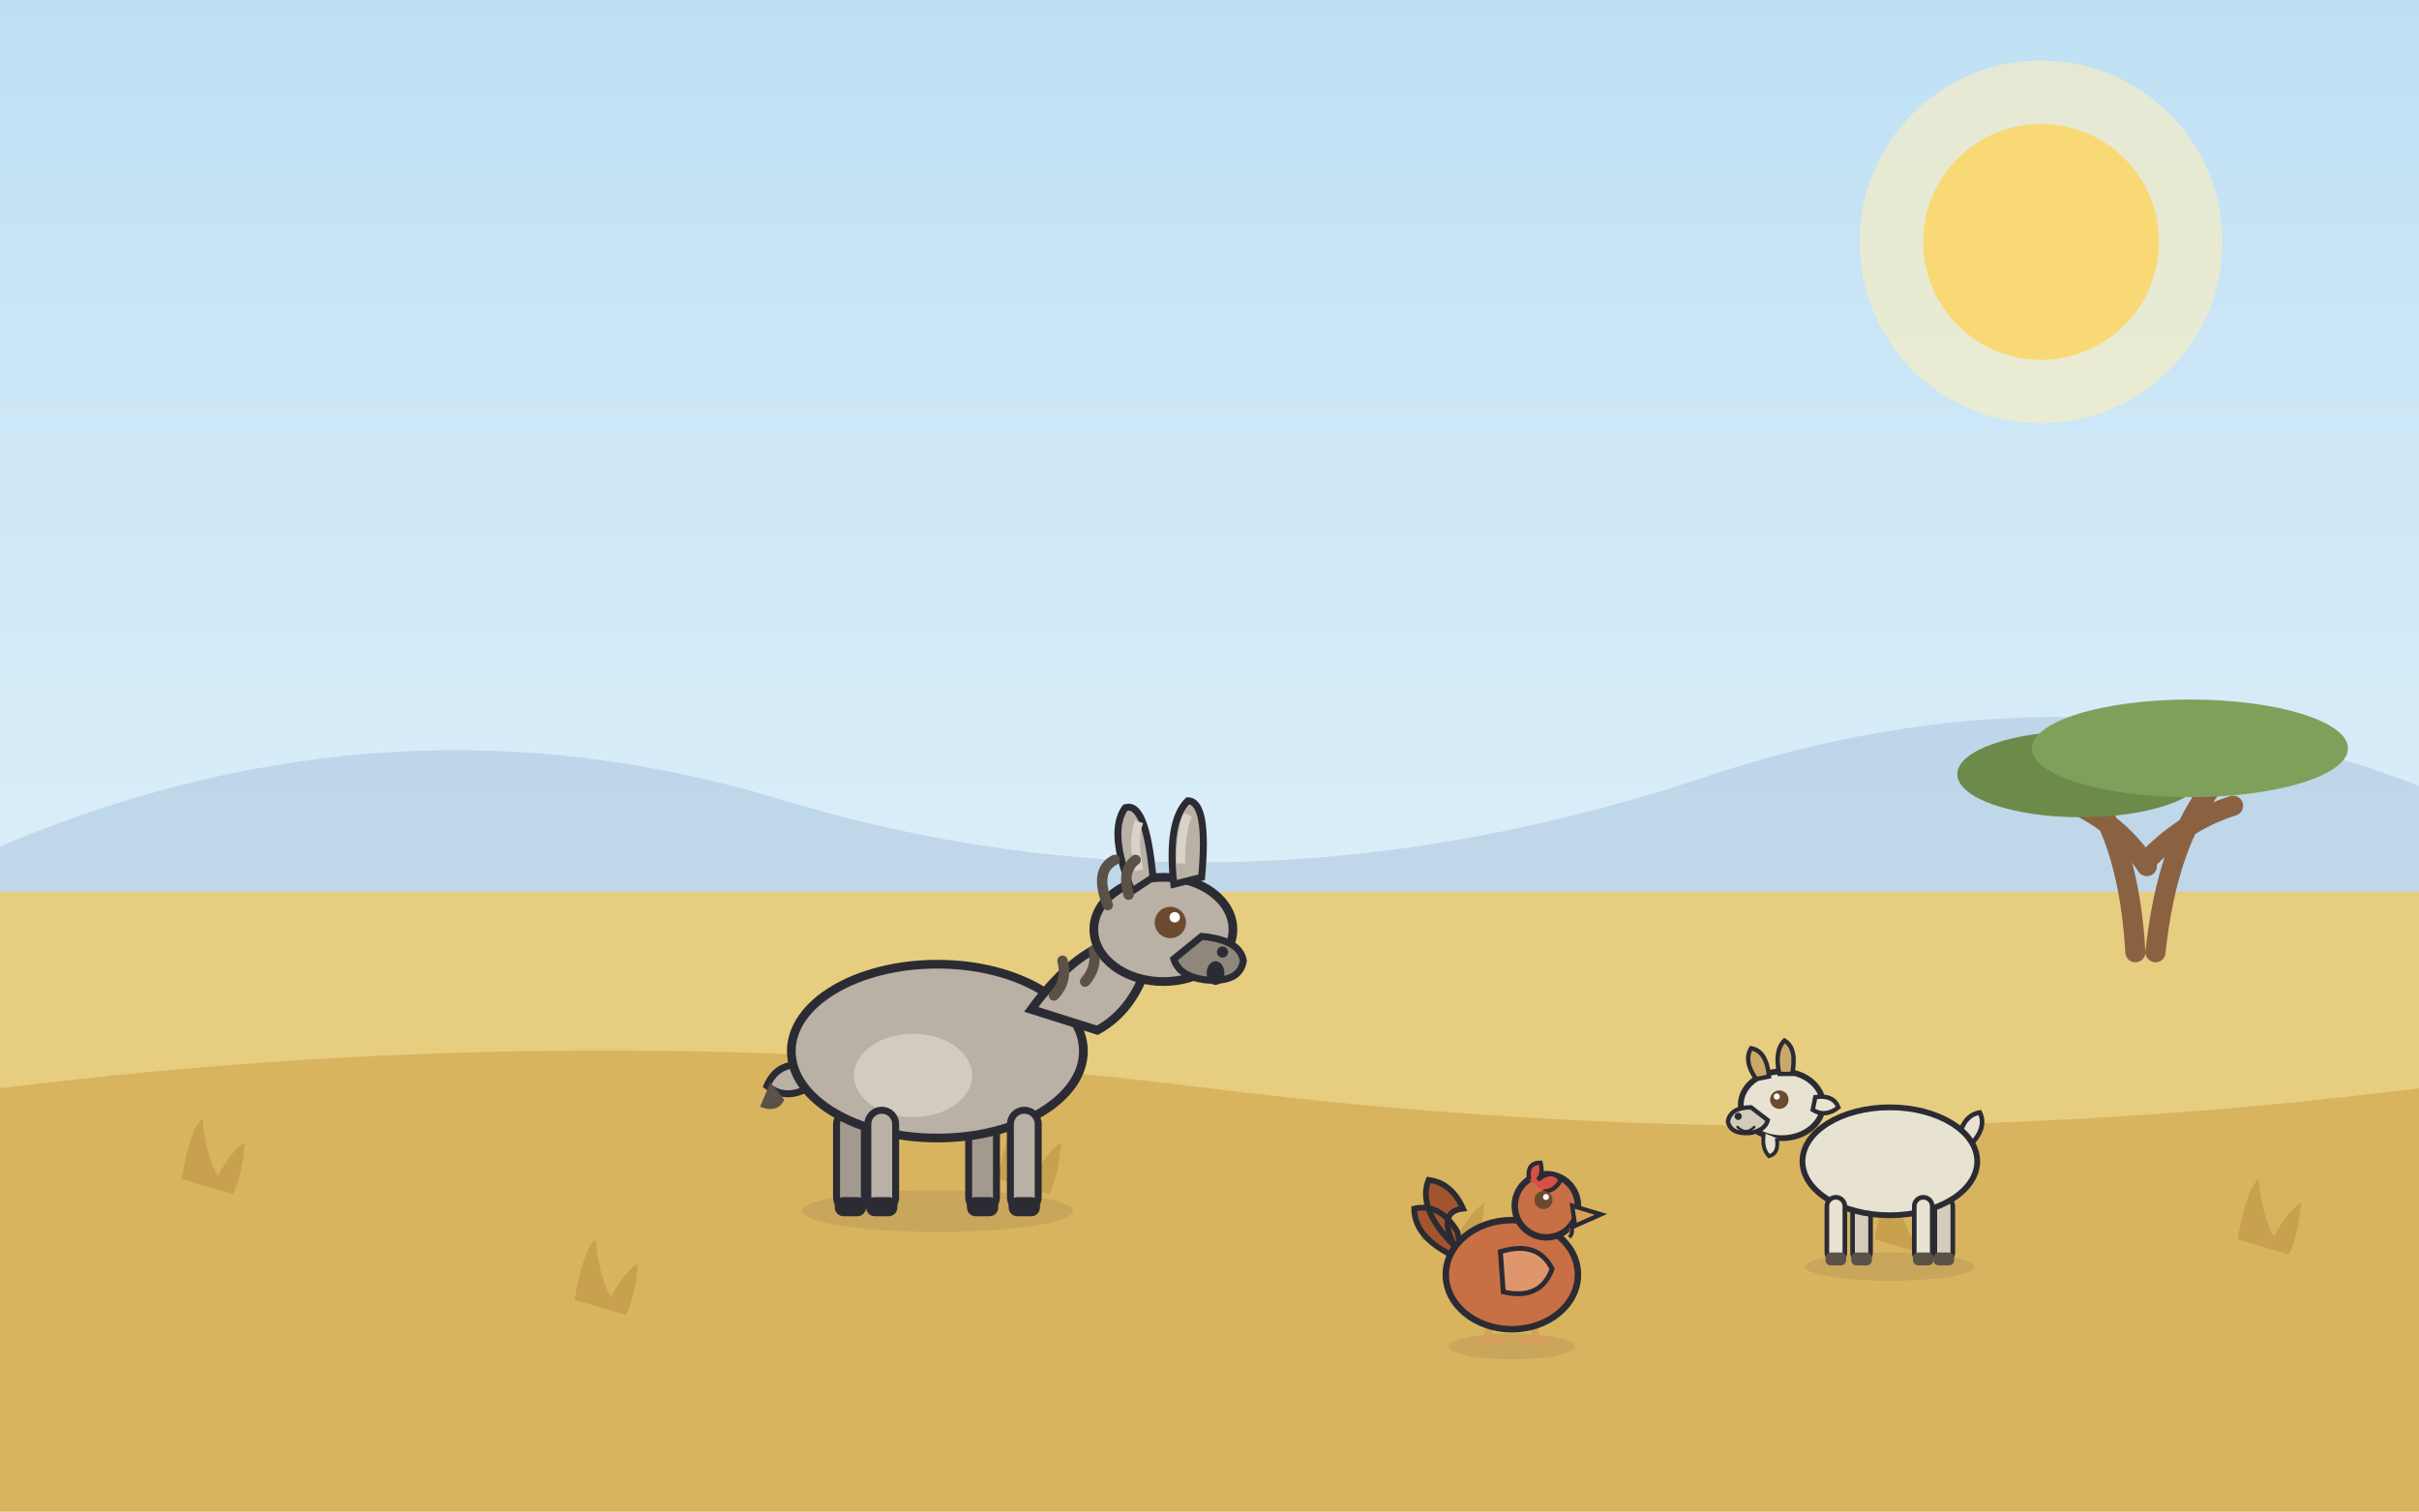
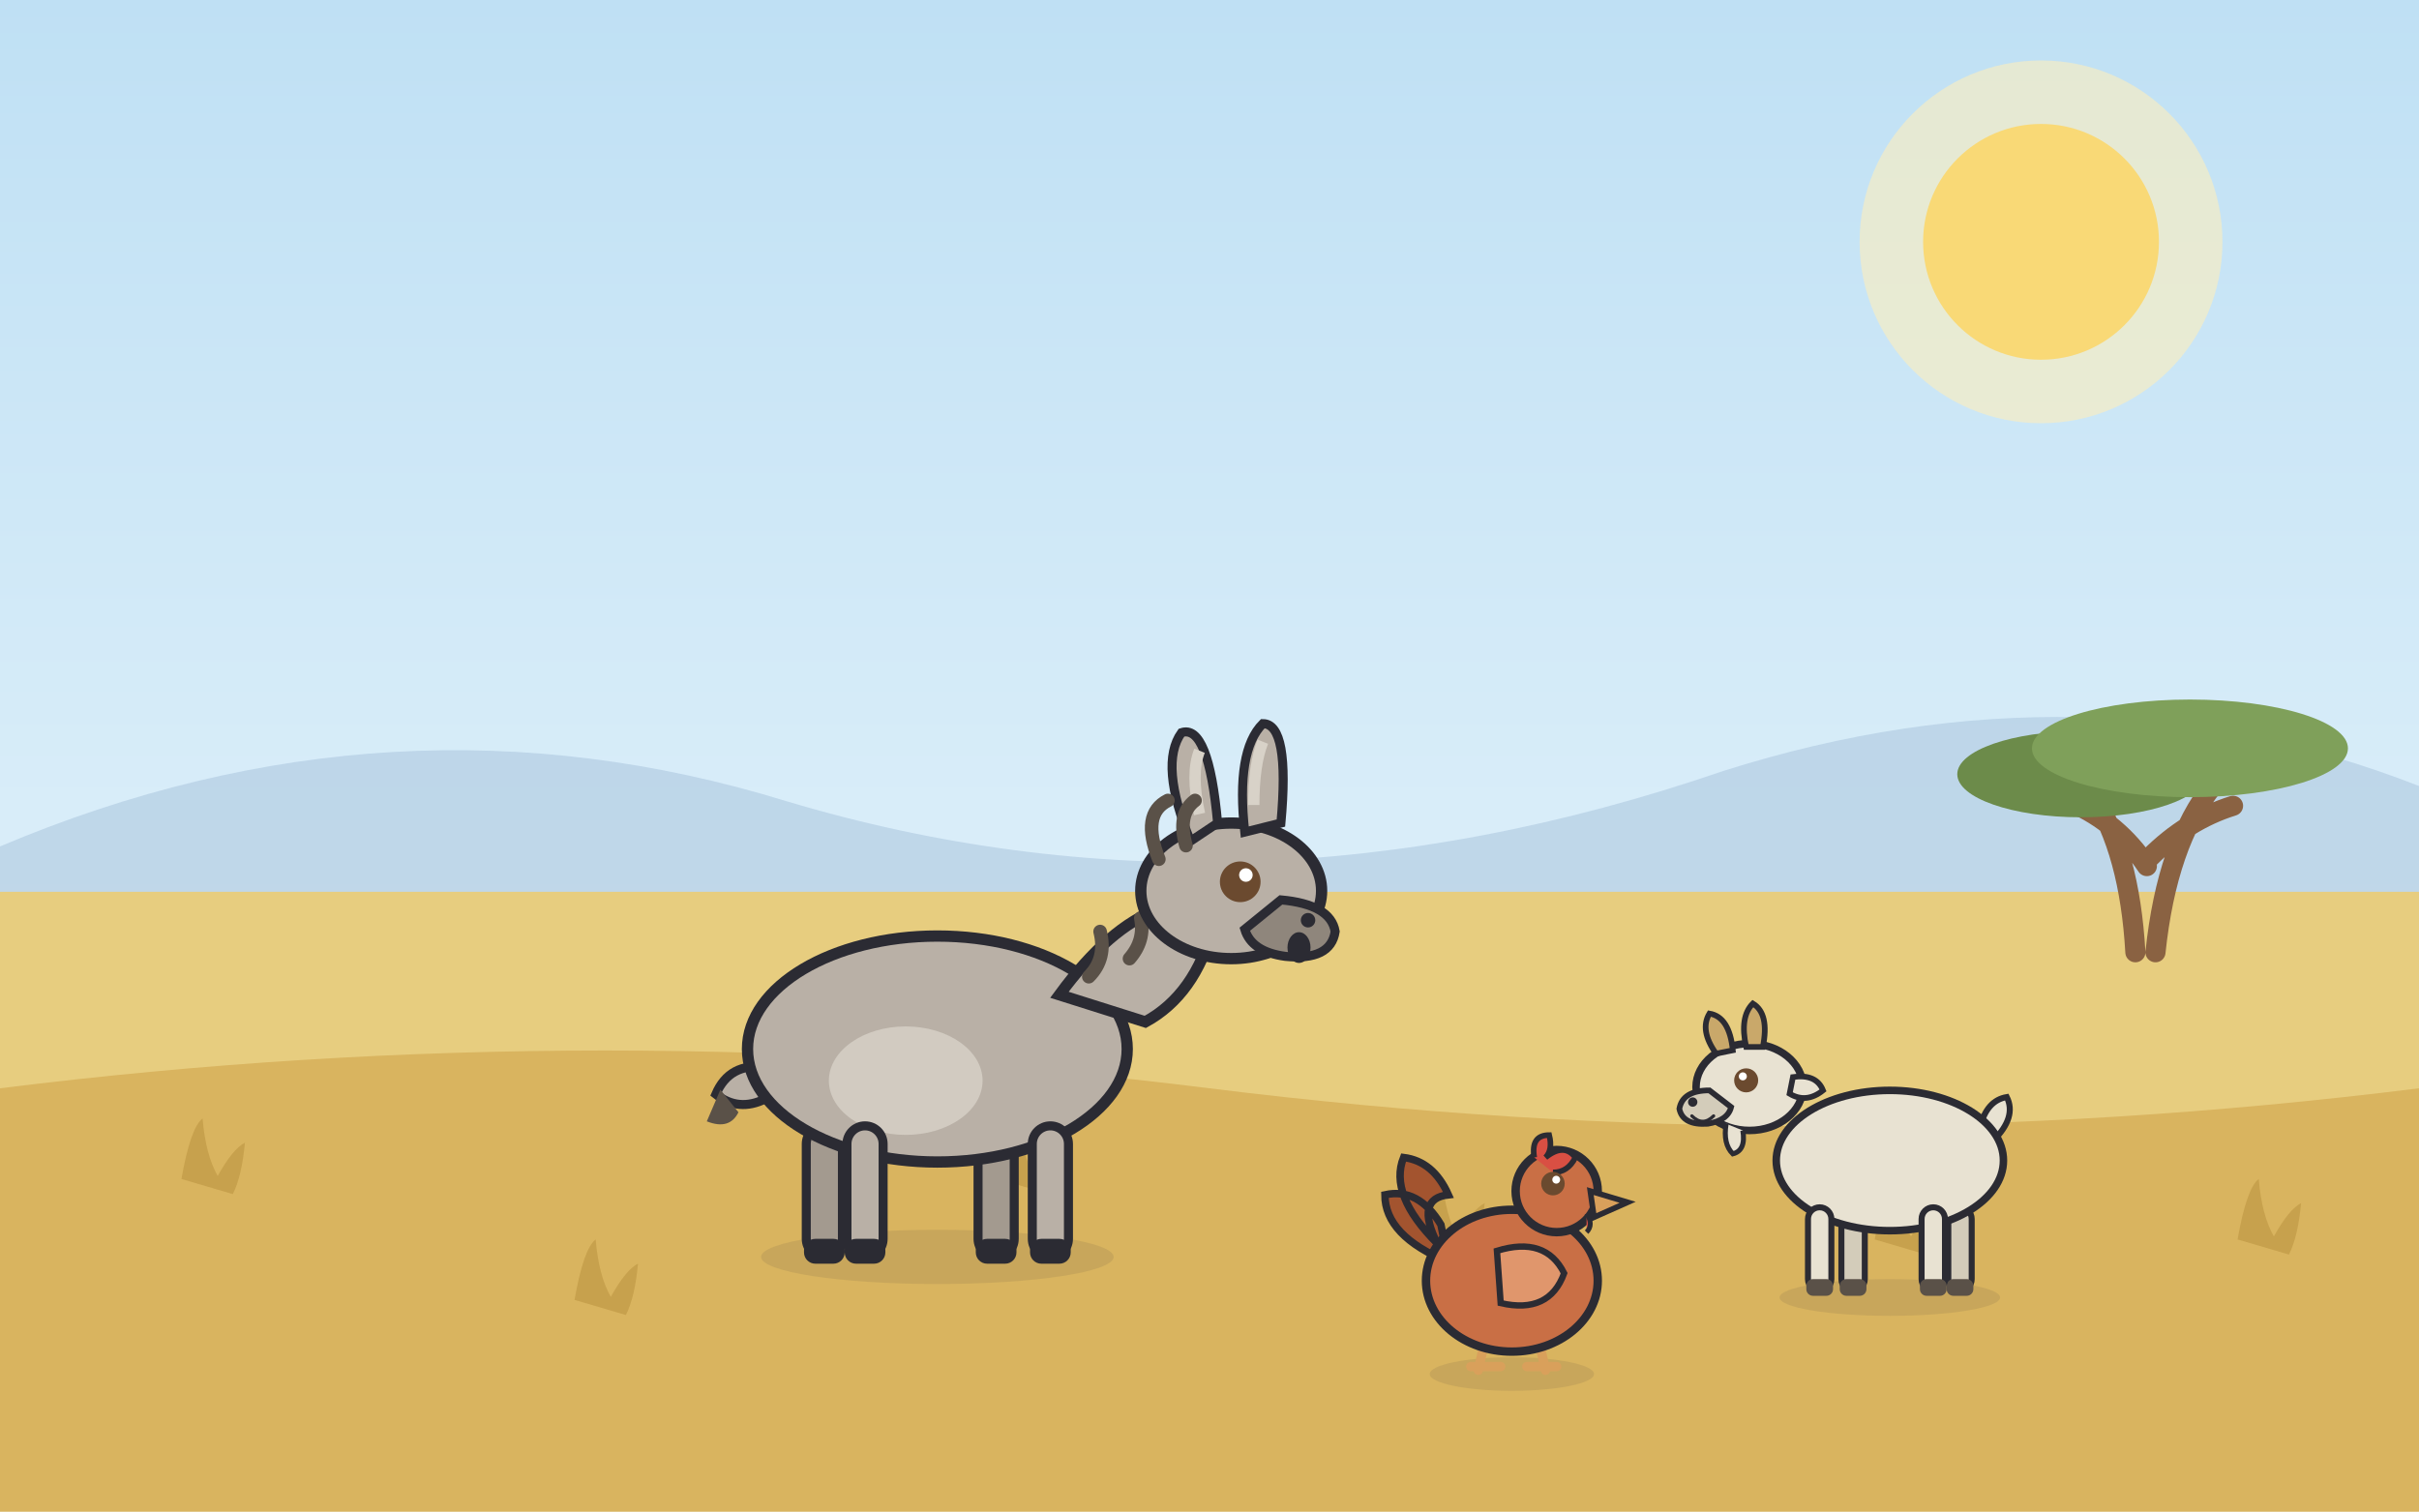
<svg xmlns="http://www.w3.org/2000/svg" viewBox="0 0 1600 1000" role="img">
  <style>
@media (prefers-reduced-motion: no-preference) {
  .anim-idle { animation: idle 3.8s ease-in-out infinite alternate; }
  @keyframes idle { from { transform: translateY(0); } to { transform: translateY(-6px); } }
  .anim-tail { transform-box: fill-box; transform-origin: 100% 20%; animation: tail 2.6s ease-in-out infinite alternate; }
  @keyframes tail { from { transform: rotate(-6deg); } to { transform: rotate(8deg); } }
  .anim-blink { transform-box: fill-box; transform-origin: center; animation: blink 5.2s infinite; }
  @keyframes blink { 0%, 93%, 100% { transform: scaleY(1); } 95%, 97% { transform: scaleY(0.12); } }
  .anim-glow { transform-box: fill-box; transform-origin: center; animation: glow 4.2s ease-in-out infinite alternate; }
  @keyframes glow { from { transform: scale(1); opacity: 0.5; } to { transform: scale(1.08); opacity: 0.75; } }
  .anim-shimmer { animation: shimmer 5s ease-in-out infinite alternate; }
  @keyframes shimmer { from { opacity: 0.62; } to { opacity: 0.92; } }
  .anim-grass { transform-box: fill-box; transform-origin: 50% 100%; animation: sway 3.2s ease-in-out infinite alternate; }
  .anim-canopy { transform-box: fill-box; transform-origin: 50% 100%; animation: sway 5.6s ease-in-out infinite alternate; }
  @keyframes sway { from { transform: rotate(-1.8deg); } to { transform: rotate(2.2deg); } }
  .anim-rain { animation: rainfall 1.15s linear infinite; }
  @keyframes rainfall { from { transform: translateY(-32px); opacity: 0.85; } 75% { opacity: 0.55; } to { transform: translateY(72px); opacity: 0; } }
  .anim-ripple { transform-box: fill-box; transform-origin: center; animation: ripple 3.4s ease-in-out infinite alternate; }
  @keyframes ripple { from { transform: scale(1); opacity: 0.8; } to { transform: scale(1.18); opacity: 0.55; } }
  .anim-drip { animation: drip 1s ease-in infinite; }
  @keyframes drip { from { transform: translateY(-12px); opacity: 0.95; } to { transform: translateY(28px); opacity: 0; } }
  .anim-flow { stroke-dasharray: 26 20; animation: flow 0.8s linear infinite; }
  @keyframes flow { from { stroke-dashoffset: 0; } to { stroke-dashoffset: -46; } }
  .anim-splash { transform-box: fill-box; transform-origin: 50% 100%; animation: splashPulse 1.7s ease-in-out infinite alternate; }
  @keyframes splashPulse { from { transform: scale(0.97); } to { transform: scale(1.05); } }
  .anim-strain { transform-box: fill-box; transform-origin: center; animation: strain 0.9s ease-in-out infinite alternate; }
  @keyframes strain { from { transform: translateX(-5px); } to { transform: translateX(4px); } }
  .anim-float { transform-box: fill-box; transform-origin: center; animation: floaty 2.6s ease-in-out infinite alternate; }
  @keyframes floaty { from { transform: translateY(0) scale(1); } to { transform: translateY(-12px) scale(1.08); } }
  .anim-wave { animation: wave 2.4s ease-in-out infinite; opacity: 0; }
  @keyframes wave { 0% { opacity: 0; } 30% { opacity: 0.9; } 60%, 100% { opacity: 0; } }
  .anim-cloud { animation: cloudDrift 9s ease-in-out infinite alternate; }
  @keyframes cloudDrift { from { transform: translateX(-18px); } to { transform: translateX(22px); } }
  .tap-target { cursor: pointer; }
  .tap-target.tap-play { transform-box: fill-box; transform-origin: 50% 85%; animation: tapWiggle 0.7s ease-in-out; }
  .tap-target[data-tap="puddle"].tap-play { transform-origin: center; animation: tapSplash 0.85s ease-out; }
  .tap-target[data-tap="sun"].tap-play { transform-origin: center; animation: tapPulse 0.6s ease-in-out; }
  .tap-target[data-tap="tree"].tap-play { transform-origin: 50% 100%; animation: tapShake 0.7s ease-in-out; }
  @keyframes tapWiggle { 0% { transform: rotate(0); } 25% { transform: rotate(-4deg) scale(1.03); } 55% { transform: rotate(3deg) scale(1.04); } 80% { transform: rotate(-1.5deg); } 100% { transform: rotate(0); } }
  @keyframes tapSplash { 0% { transform: scale(1); } 40% { transform: scale(1.06, 0.94); } 70% { transform: scale(0.97, 1.03); } 100% { transform: scale(1); } }
  @keyframes tapPulse { 0% { transform: scale(1); } 50% { transform: scale(1.12); } 100% { transform: scale(1); } }
  @keyframes tapShake { 0% { transform: rotate(0); } 20% { transform: rotate(2.4deg); } 45% { transform: rotate(-2deg); } 70% { transform: rotate(1.2deg); } 100% { transform: rotate(0); } }
  .tap-burst { opacity: 0; }
  .tap-target.tap-play .tap-burst { opacity: 1; }
  .tap-target.tap-play .tap-burst circle { animation: burstUp 0.6s ease-out forwards; }
  @keyframes burstUp { from { transform: translateY(0); opacity: 0.95; } to { transform: translateY(-90px); opacity: 0; } }
}
</style>
  <defs>
    <linearGradient id="sky" x1="0" y1="0" x2="0" y2="1">
      <stop offset="0" stop-color="#bfe0f4" />
      <stop offset="1" stop-color="#eef8fd" />
    </linearGradient>
  </defs>
  <rect width="1600" height="1000" fill="url(#sky)" />
  <g class="tap-target" data-tap="sun">
    <circle class="anim-glow" cx="1350" cy="160" r="120" fill="#fdeebc" opacity="0.6" />
    <circle cx="1350" cy="160" r="78" fill="#f9d976" />
  </g>
  <path d="M 0 560 q 260 -110 520 -30 q 300 90 620 -20 q 240 -76 460 10 L 1600 640 L 0 640 Z" fill="#a9c4dd" opacity="0.55" />
  <rect x="0" y="590" width="1600" height="410" fill="#e7cd7f" />
  <path d="M 0 720 q 400 -50 800 0 q 400 50 800 0 L 1600 1000 L 0 1000 Z" fill="#d9b45f" />
  <g class="anim-grass" style="animation-delay:1.00s">
    <path d="M 120 780 q 6 -34 14 -40 q 2 24 10 38 q 10 -18 18 -22 q -2 22 -8 34 z" fill="#c39c48" opacity="0.8" />
  </g>
  <g class="anim-grass" style="animation-delay:0.50s">
    <path d="M 380 860 q 6 -34 14 -40 q 2 24 10 38 q 10 -18 18 -22 q -2 22 -8 34 z" fill="#c39c48" opacity="0.8" />
  </g>
  <g class="anim-grass" style="animation-delay:2.50s">
    <path d="M 660 780 q 6 -34 14 -40 q 2 24 10 38 q 10 -18 18 -22 q -2 22 -8 34 z" fill="#c39c48" opacity="0.8" />
  </g>
  <g class="anim-grass" style="animation-delay:1.50s">
    <path d="M 940 820 q 6 -34 14 -40 q 2 24 10 38 q 10 -18 18 -22 q -2 22 -8 34 z" fill="#c39c48" opacity="0.8" />
  </g>
  <g class="anim-grass" style="animation-delay:0.00s">
    <path d="M 1240 820 q 6 -34 14 -40 q 2 24 10 38 q 10 -18 18 -22 q -2 22 -8 34 z" fill="#c39c48" opacity="0.8" />
  </g>
  <g class="anim-grass" style="animation-delay:0.00s">
    <path d="M 1480 820 q 6 -34 14 -40 q 2 24 10 38 q 10 -18 18 -22 q -2 22 -8 34 z" fill="#c39c48" opacity="0.8" />
  </g>
  <g transform="translate(1420 630) scale(0.95)">
    <g class="tap-target" data-tap="tree">
      <path d="M -8 0 q -4 -70 -30 -110 M 6 0 q 8 -76 40 -116 M 0 -60 q -20 -30 -52 -44 M 2 -66 q 26 -26 58 -36" stroke="#8a6242" stroke-width="14" fill="none" stroke-linecap="round" />
      <g class="anim-canopy" style="animation-delay:1.67s">
        <ellipse cx="-46" cy="-124" rx="86" ry="30" fill="#6c8b4a" />
        <ellipse cx="30" cy="-142" rx="110" ry="34" fill="#7fa05a" />
      </g>
    </g>
  </g>
-   <g transform="translate(620 700) scale(1.15 1.15)">
+   <g transform="translate(620 700) scale(1.495 1.495)">
    <ellipse cx="0" cy="88" rx="78" ry="12" fill="#2b2b33" opacity="0.10" />
    <g class="tap-target" data-tap="duku" data-mood="surprised">
      <g class="anim-idle" style="animation-delay:0.00s">
        <g transform="translate(-50 30) rotate(0)">
          <rect x="-8" y="0" width="16" height="58" rx="8" fill="#a39a8f" stroke="#2b2b33" stroke-width="4" />
          <rect x="-9" y="50" width="18" height="11" rx="5" fill="#2b2b33" />
        </g>
        <g transform="translate(26 30) rotate(0)">
          <rect x="-8" y="0" width="16" height="58" rx="8" fill="#a39a8f" stroke="#2b2b33" stroke-width="4" />
          <rect x="-9" y="50" width="18" height="11" rx="5" fill="#2b2b33" />
        </g>
        <g class="anim-tail" style="animation-delay:0.00s">
          <path d="M -76 4 q -16 -2 -22 12 q 10 8 22 2" fill="#b9b0a6" stroke="#2b2b33" stroke-width="4" />
          <path d="M -96 14 l -6 14 q 10 4 14 -4 z" fill="#5a5148" />
        </g>
        <ellipse cx="0" cy="-4" rx="84" ry="50" fill="#b9b0a6" stroke="#2b2b33" stroke-width="5" />
        <ellipse cx="-14" cy="10" rx="34" ry="24" fill="#d8d2c8" opacity="0.8" />
        <g transform="translate(-32 30) rotate(0)">
          <rect x="-8" y="0" width="16" height="58" rx="8" fill="#b9b0a6" stroke="#2b2b33" stroke-width="4" />
          <rect x="-9" y="50" width="18" height="11" rx="5" fill="#2b2b33" />
        </g>
        <g transform="translate(50 30) rotate(0)">
          <rect x="-8" y="0" width="16" height="58" rx="8" fill="#b9b0a6" stroke="#2b2b33" stroke-width="4" />
          <rect x="-9" y="50" width="18" height="11" rx="5" fill="#2b2b33" />
        </g>
        <path d="M 54 -28 q 22 -30 44 -38 l 24 8 q -8 30 -30 42 z" fill="#b9b0a6" stroke="#2b2b33" stroke-width="5" />
        <path d="M 72 -56 q 3 12 -5 20 M 90 -62 q 2 10 -5 18" stroke="#5a5148" stroke-width="6" fill="none" stroke-linecap="round" />
        <g transform="translate(130 -74)">
          <ellipse cx="0" cy="0" rx="40" ry="30" fill="#b9b0a6" stroke="#2b2b33" stroke-width="5" />
          <path d="M 22 4 q 22 2 24 14 q -2 13 -22 11 q -15 -2 -18 -12 z" fill="#8f867c" stroke="#2b2b33" stroke-width="4" />
          <circle cx="34" cy="13" r="3.2" fill="#2b2b33" />
          <g transform="translate(30 20)">
            <ellipse cx="0" cy="5.1" rx="5.1" ry="6.8" fill="#2b2b33" />
          </g>
          <path d="M -18 -22 q -14 -34 -4 -48 q 12 -4 16 40 z" fill="#b9b0a6" stroke="#2b2b33" stroke-width="4" />
          <path d="M -14 -34 q -4 -18 0 -28" stroke="#d8d2c8" stroke-width="5" fill="none" />
          <path d="M 6 -26 q -4 -36 8 -48 q 12 0 8 44 z" fill="#b9b0a6" stroke="#2b2b33" stroke-width="4" />
          <path d="M 10 -38 q 0 -18 4 -28" stroke="#d8d2c8" stroke-width="5" fill="none" />
          <path d="M -32 -14 q -8 -20 4 -26 M -20 -20 q -4 -14 4 -20" stroke="#5a5148" stroke-width="6" fill="none" stroke-linecap="round" />
          <g transform="translate(4 -4)">
            <g class="anim-blink">
              <circle cx="0" cy="0" r="9" fill="#6b4a2f" />
              <circle cx="2.5" cy="-3" r="3" fill="#fff" />
            </g>
          </g>
        </g>
      </g>
    </g>
  </g>
-   <g transform="translate(1000 830) scale(0.95 0.95)">
+   <g transform="translate(1000 830) scale(1.235 1.235)">
    <ellipse cx="0" cy="64" rx="44" ry="9" fill="#2b2b33" opacity="0.10" />
    <g class="tap-target" data-tap="hen" data-mood="happy">
      <g class="anim-idle" style="animation-delay:0.50s">
        <path d="M -14 44 l -4 18 M 14 44 l 4 18 M -22 60 h 16 M 8 60 h 16" stroke="#d9a05b" stroke-width="5" stroke-linecap="round" />
        <g class="anim-tail" style="animation-delay:0.50s">
          <path d="M -40 -6 q -26 -26 -18 -46 q 16 2 24 20 q -18 2 -6 26 z M -34 4 q -34 -14 -34 -36 q 18 -4 30 16 z" fill="#a3542f" stroke="#2b2b33" stroke-width="4" />
        </g>
        <ellipse cx="0" cy="14" rx="46" ry="38" fill="#c96f45" stroke="#2b2b33" stroke-width="4.5" />
        <path d="M -8 -2 q 26 -8 36 12 q -8 22 -34 16 z" fill="#e0966c" stroke="#2b2b33" stroke-width="3.4" />
        <g transform="translate(24 -34)">
          <circle cx="0" cy="0" r="22" fill="#c96f45" stroke="#2b2b33" stroke-width="4.5" />
          <path d="M -12 -18 q -2 -12 8 -12 q 2 8 -2 12 q 10 -8 16 0 q -4 8 -12 8" fill="#d94f43" stroke="#2b2b33" stroke-width="3" />
          <path d="M 18 0 l 20 6 l -18 8 z" fill="#d9a05b" stroke="#2b2b33" stroke-width="3" />
          <path d="M 16 12 q 4 6 0 10" fill="#d94f43" stroke="#2b2b33" stroke-width="2.6" />
          <g transform="translate(-2 -4)">
            <g class="anim-blink">
              <circle cx="0" cy="0" r="6.3" fill="#6b4a2f" />
              <circle cx="1.75" cy="-2.1" r="2.1" fill="#fff" />
            </g>
          </g>
        </g>
      </g>
    </g>
  </g>
-   <g transform="translate(1250 770) scale(-0.85 0.85)">
+   <g transform="translate(1250 770) scale(-1.105 1.105)">
    <ellipse cx="0" cy="80" rx="66" ry="11" fill="#2b2b33" opacity="0.10" />
    <g class="tap-target" data-tap="goat" data-mood="happy">
      <g class="anim-idle" style="animation-delay:1.47s">
        <g transform="translate(-42 26)">
          <rect x="-7" y="0" width="14" height="50" rx="7" fill="#d3ccba" stroke="#2b2b33" stroke-width="3.6" />
          <rect x="-8" y="43" width="16" height="10" rx="4" fill="#5a5148" />
        </g>
        <g transform="translate(22 26)">
          <rect x="-7" y="0" width="14" height="50" rx="7" fill="#d3ccba" stroke="#2b2b33" stroke-width="3.6" />
          <rect x="-8" y="43" width="16" height="10" rx="4" fill="#5a5148" />
        </g>
        <g class="anim-tail" style="animation-delay:1.47s">
          <path d="M -62 -14 q -14 -14 -8 -26 q 12 2 16 18 z" fill="#e8e2d2" stroke="#2b2b33" stroke-width="3.6" />
        </g>
        <ellipse cx="0" cy="-2" rx="68" ry="42" fill="#e8e2d2" stroke="#2b2b33" stroke-width="4.5" />
        <g transform="translate(-26 26)">
          <rect x="-7" y="0" width="14" height="50" rx="7" fill="#e8e2d2" stroke="#2b2b33" stroke-width="3.6" />
          <rect x="-8" y="43" width="16" height="10" rx="4" fill="#5a5148" />
        </g>
        <g transform="translate(42 26)">
          <rect x="-7" y="0" width="14" height="50" rx="7" fill="#e8e2d2" stroke="#2b2b33" stroke-width="3.6" />
          <rect x="-8" y="43" width="16" height="10" rx="4" fill="#5a5148" />
        </g>
        <g transform="translate(84 -46)">
          <ellipse cx="0" cy="0" rx="32" ry="26" fill="#e8e2d2" stroke="#2b2b33" stroke-width="4.5" />
          <path d="M -8 -24 q -4 -20 6 -26 q 8 8 4 26 z M 10 -22 q 2 -20 14 -22 q 6 10 -4 24 z" fill="#c9a86a" stroke="#2b2b33" stroke-width="3.4" />
          <path d="M -26 -6 q -14 -2 -18 8 q 10 8 20 2 z" fill="#e8e2d2" stroke="#2b2b33" stroke-width="3.4" />
          <path d="M 24 2 q 16 0 18 11 q -2 10 -17 9 q -12 -2 -14 -10 z" fill="#d3ccba" stroke="#2b2b33" stroke-width="3.4" />
          <path d="M 14 22 q 2 12 -4 18 q -8 -2 -6 -14" fill="#e8e2d2" stroke="#2b2b33" stroke-width="3" />
          <circle cx="34" cy="9" r="2.8" fill="#2b2b33" />
          <g transform="translate(28 16)">
            <path d="M -6.5 1.3 q 6.5 6.5 13 0" stroke="#2b2b33" stroke-width="1.95" fill="none" stroke-linecap="round" />
          </g>
          <g transform="translate(2 -4)">
            <g class="anim-blink">
              <circle cx="0" cy="0" r="7.2" fill="#6b4a2f" />
              <circle cx="2" cy="-2.4" r="2.4" fill="#fff" />
            </g>
          </g>
        </g>
      </g>
    </g>
  </g>
</svg>
